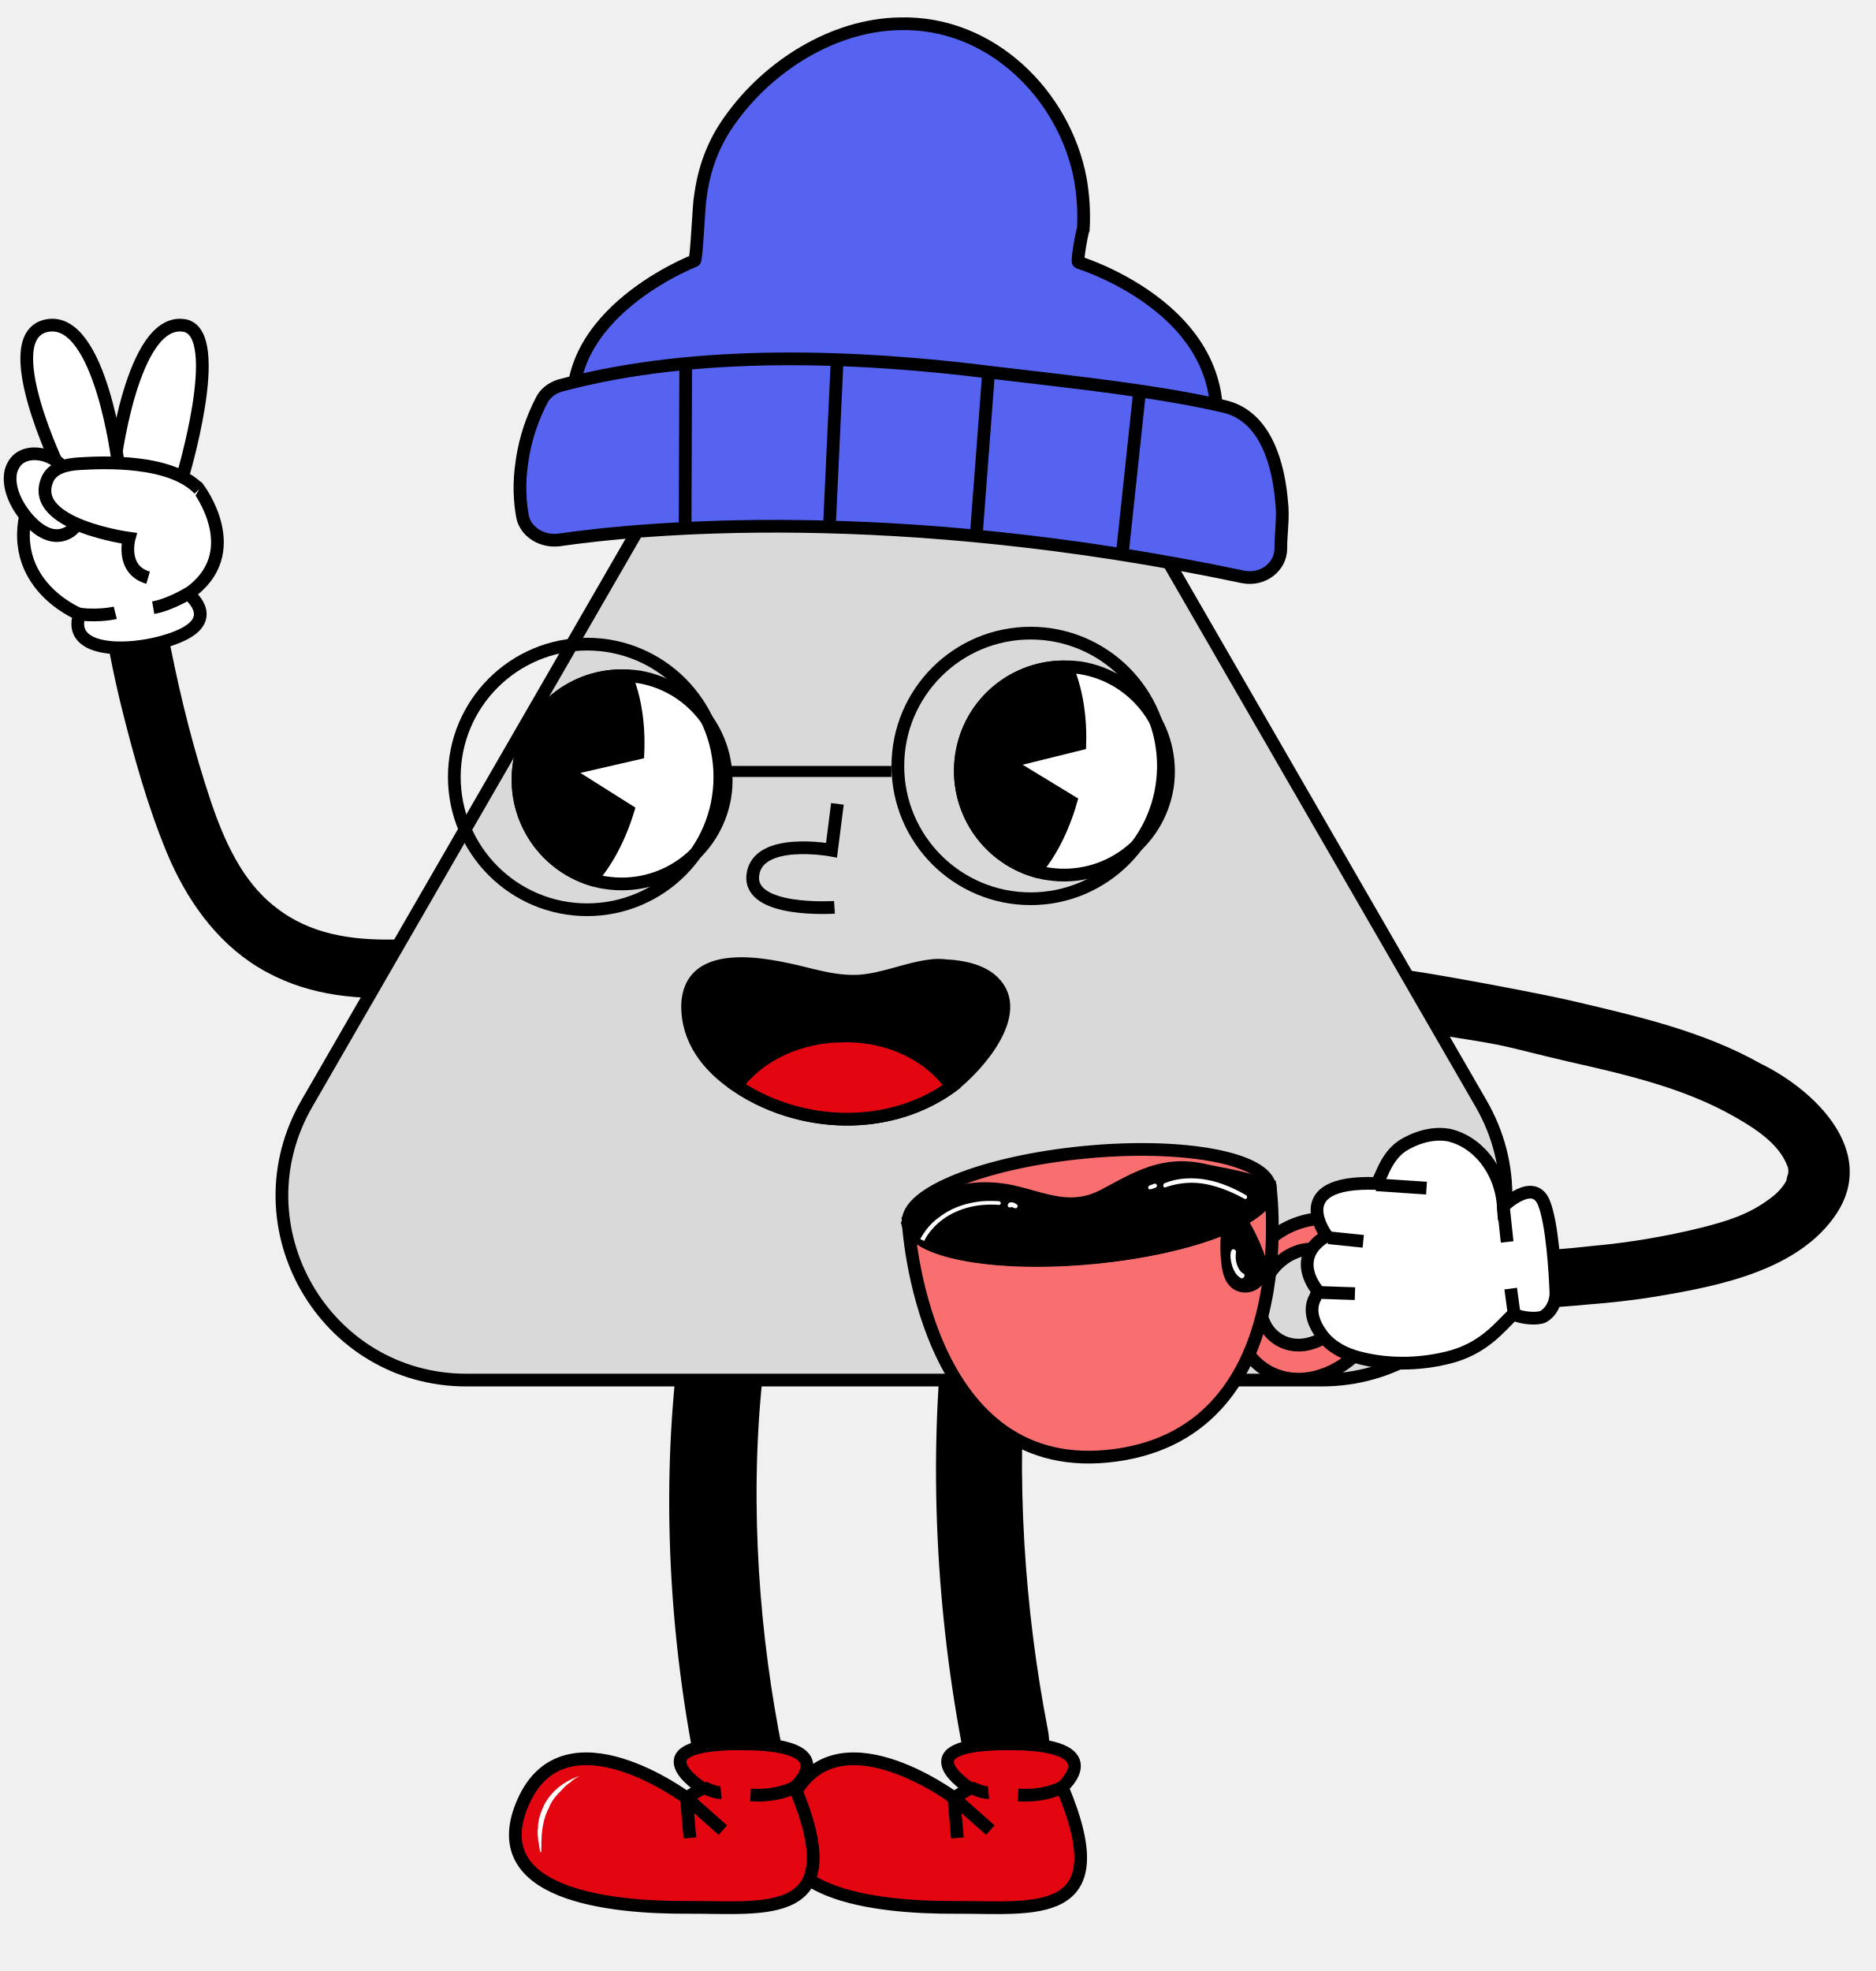
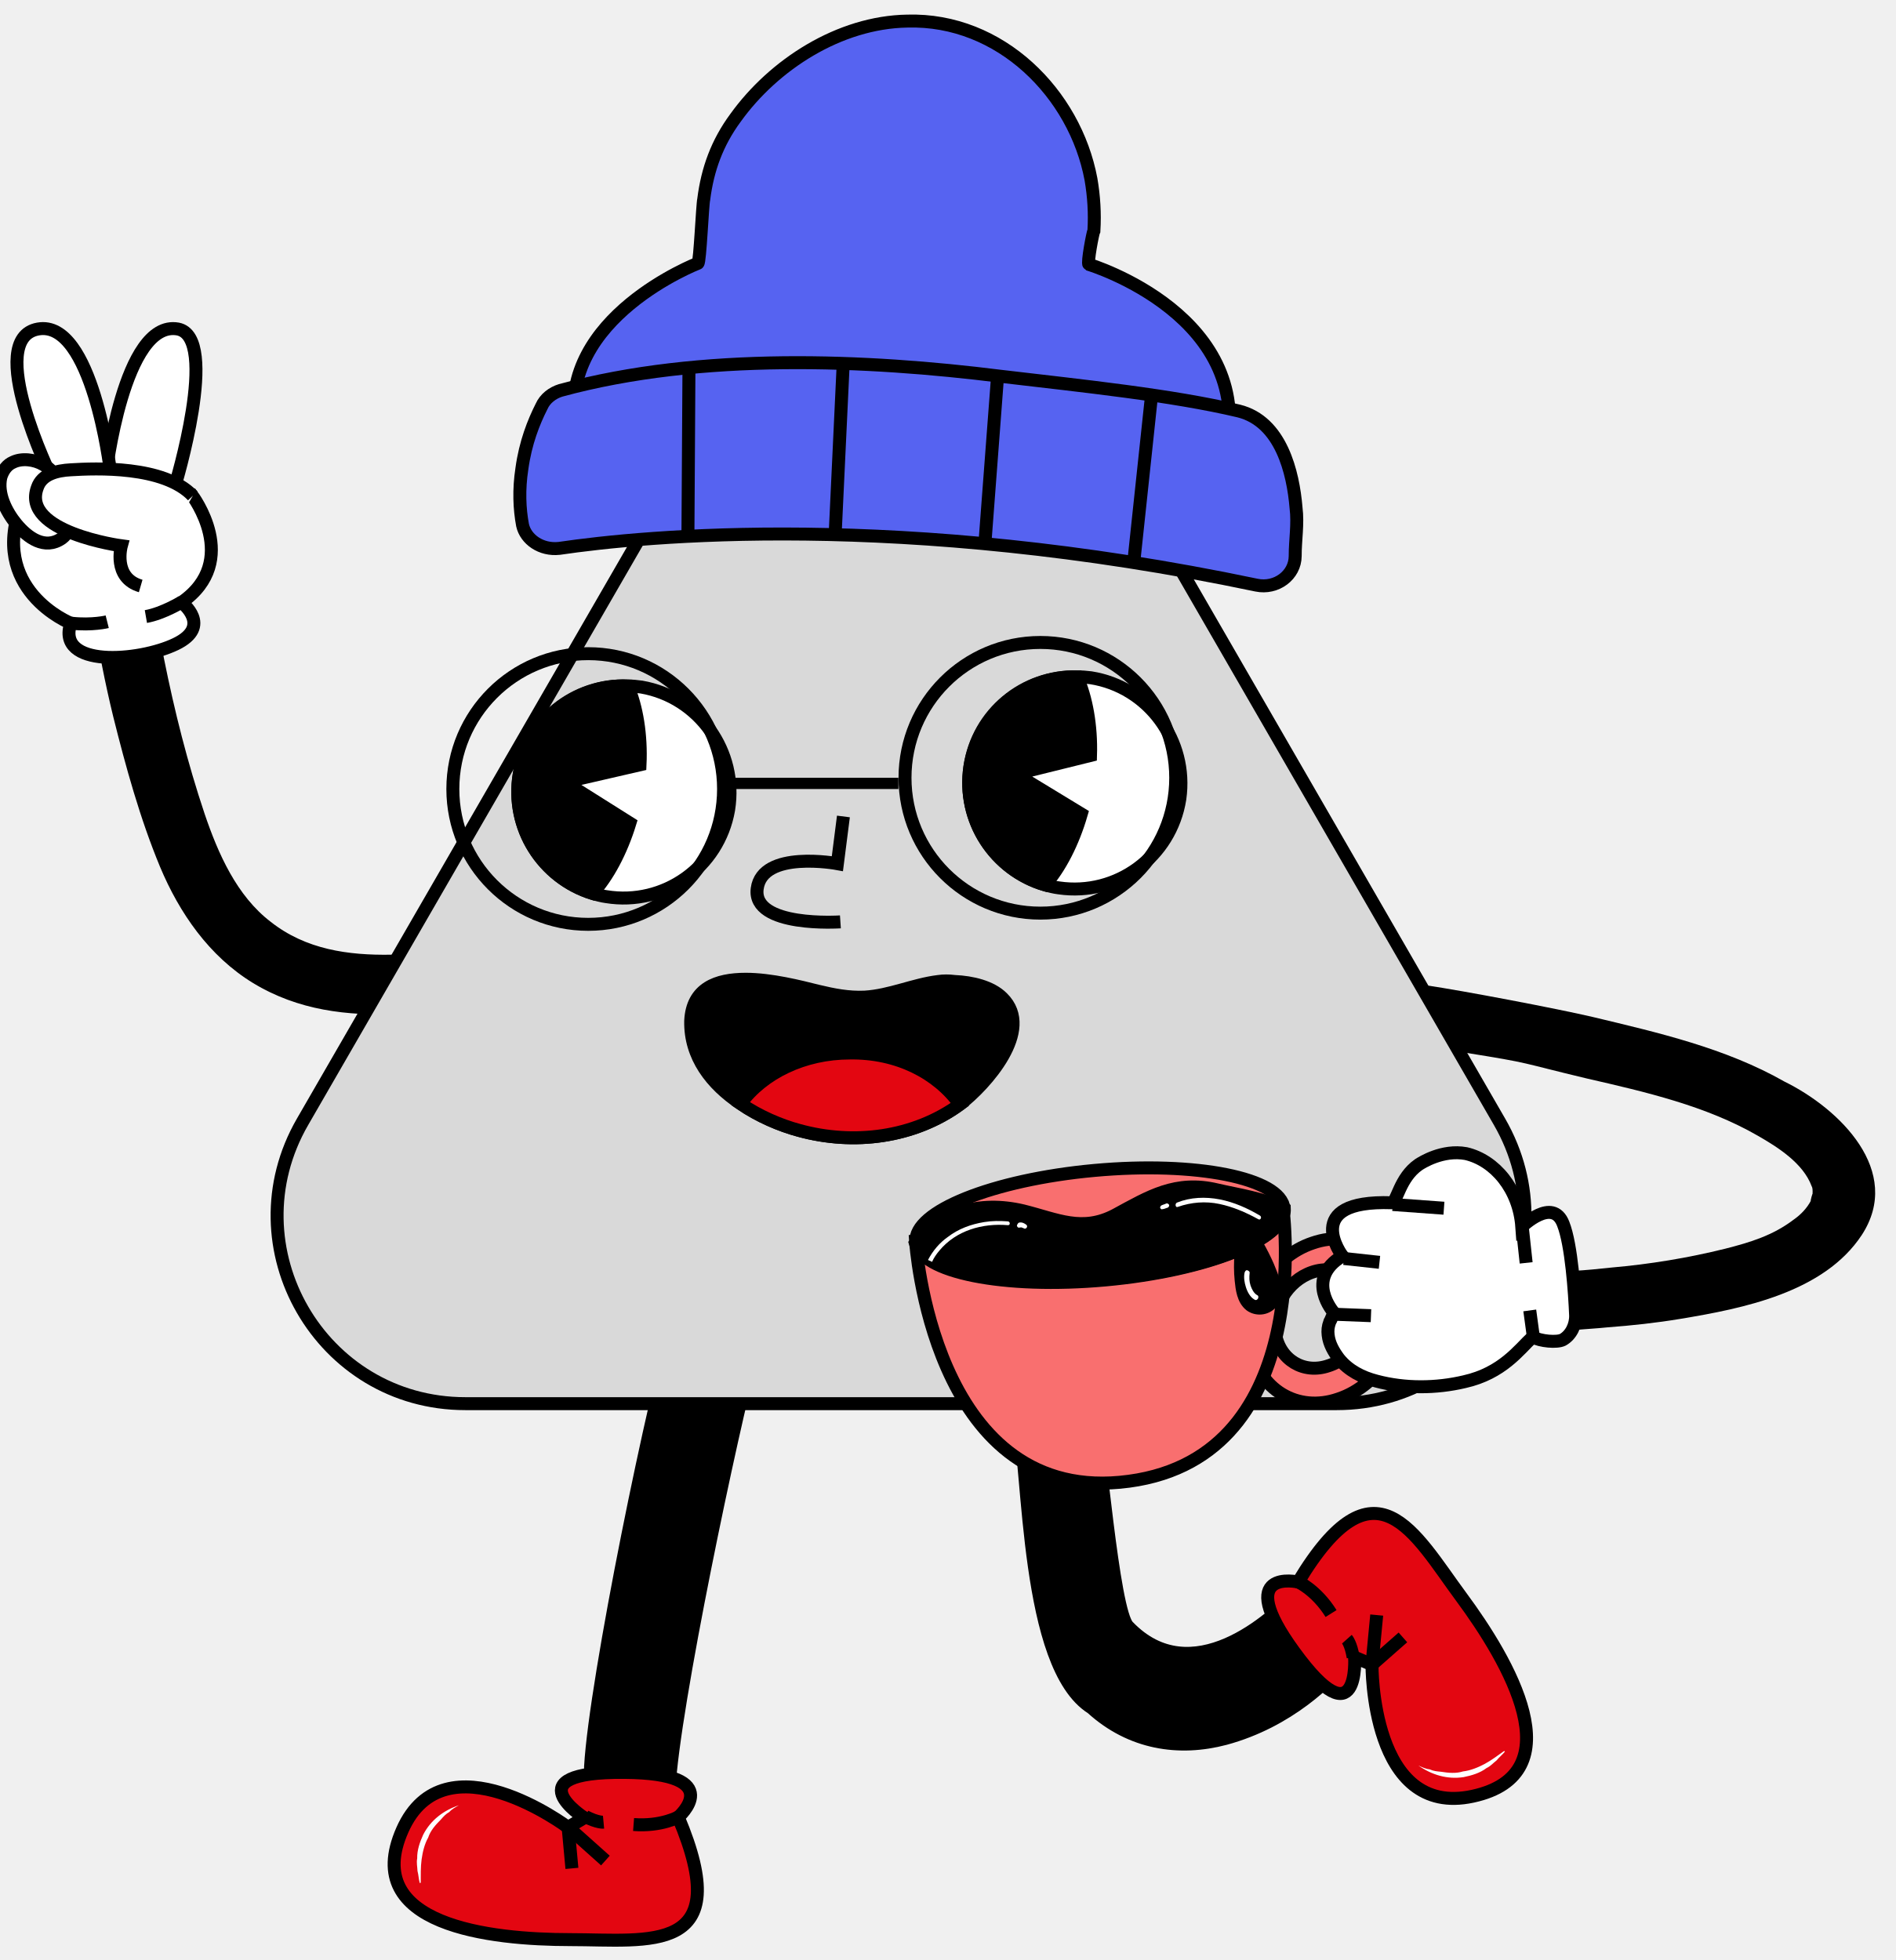
- <svg xmlns="http://www.w3.org/2000/svg" width="118" height="124" viewBox="0 0 118 124" fill="none">
-   <path d="M68.188 57.609C58.382 71.759 57.228 92.921 60.636 110.351C61.475 114.532 66.772 112.988 65.933 108.808C63.049 93.95 63.416 74.718 71.911 62.497C74.166 59.281 70.495 54.329 68.188 57.609Z" fill="black" />
-   <path d="M66.842 112.438C66.842 112.438 70.001 109.715 63.518 109.705C56.579 109.688 61.028 112.507 61.028 112.507L60.021 113.101C60.021 113.101 52.412 107.44 49.776 113.323C47.14 119.205 55.2 120.022 60.119 119.998C65.038 119.973 70.413 120.927 66.842 112.438Z" fill="#E30611" stroke="black" stroke-width="0.8" stroke-miterlimit="10" />
-   <path d="M66.842 112.438C66.842 112.438 65.774 113.047 64.056 112.925Z" fill="black" />
-   <path d="M66.842 112.438C66.842 112.438 65.774 113.047 64.056 112.925" stroke="black" stroke-width="0.8" stroke-miterlimit="10" />
-   <path d="M62.202 112.775C62.202 112.775 61.823 112.812 61.073 112.431Z" fill="black" />
-   <path d="M62.202 112.775C62.202 112.775 61.823 112.812 61.073 112.431" stroke="black" stroke-width="0.8" stroke-miterlimit="10" />
-   <path d="M60.021 113.101L62.316 115.138" stroke="black" stroke-width="0.8" stroke-miterlimit="10" />
-   <path d="M60.021 113.101L60.245 115.629" stroke="black" stroke-width="0.8" stroke-miterlimit="10" />
-   <path d="M51.549 60.748C41.584 74.42 40.412 94.865 43.876 111.706C44.728 115.746 50.11 114.254 49.258 110.215C46.327 95.859 46.7 77.278 55.332 65.471C57.623 62.364 53.84 57.579 51.549 60.748Z" fill="black" />
-   <path d="M50.011 112.437C50.011 112.437 53.169 109.715 46.686 109.705C39.747 109.688 44.197 112.507 44.197 112.507L43.189 113.101C43.189 113.101 35.581 107.44 32.944 113.322C30.308 119.205 38.368 120.021 43.287 119.997C48.206 119.973 53.581 120.927 50.011 112.437Z" fill="#E30611" stroke="black" stroke-width="0.8" stroke-miterlimit="10" />
-   <path d="M50.01 112.438C50.01 112.438 48.942 113.047 47.225 112.925Z" fill="black" />
-   <path d="M50.01 112.438C50.01 112.438 48.942 113.047 47.225 112.925" stroke="black" stroke-width="0.8" stroke-miterlimit="10" />
-   <path d="M45.37 112.775C45.37 112.775 44.991 112.812 44.241 112.431Z" fill="black" />
-   <path d="M45.37 112.775C45.37 112.775 44.991 112.812 44.241 112.431" stroke="black" stroke-width="0.8" stroke-miterlimit="10" />
-   <path d="M43.189 113.101L45.485 115.138" stroke="black" stroke-width="0.8" stroke-miterlimit="10" />
-   <path d="M43.189 113.1L43.413 115.628" stroke="black" stroke-width="0.8" stroke-miterlimit="10" />
-   <path d="M36.471 111.73C36.245 111.855 36.02 111.981 35.87 112.15C35.645 112.275 35.496 112.444 35.347 112.614C34.988 112.969 34.69 113.307 34.545 113.734C34.324 114.117 34.195 114.605 34.127 115.076C34.059 115.547 34.067 116.062 34.06 116.517L33.999 116.533C33.934 116.292 33.93 116.034 33.865 115.793C33.861 115.535 33.797 115.294 33.853 115.02C33.844 114.504 34.033 114.001 34.239 113.558C34.71 112.655 35.52 112.05 36.471 111.73Z" fill="white" />
-   <path d="M6.932 29.632C7.85 29.448 9.044 30.046 9.182 31.058C10.054 37.633 11.156 44.117 13.268 50.417C14.094 52.854 15.242 55.475 17.353 57.084C19.511 58.786 22.128 59.154 24.791 59.108C28.096 59.016 31.309 58.372 34.615 58.28C35.625 58.234 36.451 59.292 36.405 60.257C36.359 61.269 35.441 61.959 34.431 61.959C28.371 62.189 21.852 64.258 16.252 60.855C13.543 59.2 11.707 56.533 10.513 53.682C9.273 50.693 8.401 47.52 7.621 44.393C6.611 40.254 6.014 36.024 5.463 31.839C5.371 30.828 5.876 29.862 6.932 29.632Z" fill="black" />
-   <path d="M7.162 29.494C7.162 29.494 8.264 19.884 11.615 20.481C14.232 20.987 11.431 30.184 11.431 30.184L7.162 29.494Z" fill="white" stroke="black" stroke-width="0.8" stroke-miterlimit="10" />
-   <path d="M3.811 29.632C3.811 29.632 -0.367 21.079 2.984 20.481C6.335 19.884 7.437 29.172 7.437 29.172L3.811 29.632Z" fill="white" stroke="black" stroke-width="0.8" stroke-miterlimit="10" />
-   <path d="M12.487 30.736C12.487 30.736 15.563 34.782 11.845 37.357C11.845 37.357 13.773 38.829 11.477 39.932C9.182 41.036 4.086 41.404 5.004 38.645C5.004 38.645 -0.184 36.576 2.02 31.104L12.487 30.736Z" fill="white" stroke="black" stroke-width="0.8" stroke-miterlimit="10" />
-   <path d="M11.89 37.312C11.89 37.312 10.697 38.047 9.641 38.231" stroke="black" stroke-width="0.8" stroke-miterlimit="10" />
-   <path d="M7.253 38.553C7.253 38.553 6.335 38.782 5.05 38.645" stroke="black" stroke-width="0.8" stroke-miterlimit="10" />
-   <path d="M1.423 28.712C1.974 28.436 2.755 28.529 3.306 28.85C4.132 29.31 4.591 30.276 4.866 31.15C5.096 31.885 5.188 32.851 4.453 33.403C3.397 34.139 2.342 33.357 1.653 32.529C1.01 31.747 0.459 30.644 0.689 29.632C0.827 29.172 1.102 28.85 1.423 28.712Z" fill="white" stroke="black" stroke-width="0.8" stroke-miterlimit="10" />
-   <path d="M12.533 30.782C10.743 28.896 6.519 29.08 5.004 29.172C4.132 29.218 3.214 29.448 2.938 30.276C1.928 33.035 8.126 33.863 8.126 33.863C8.126 33.863 7.575 35.84 9.319 36.346" fill="white" />
-   <path d="M12.533 30.782C10.743 28.896 6.519 29.08 5.004 29.172C4.132 29.218 3.214 29.448 2.938 30.276C1.928 33.035 8.126 33.863 8.126 33.863C8.126 33.863 7.575 35.84 9.319 36.346" stroke="black" stroke-width="0.8" stroke-miterlimit="10" />
-   <path d="M66.298 22.838L93.194 69.424C97.659 77.157 92.078 86.824 83.148 86.824H29.356C20.427 86.824 14.846 77.157 19.311 69.424L46.207 22.838C50.671 15.105 61.834 15.105 66.298 22.838Z" fill="#D9D9D9" stroke="black" stroke-width="0.8" />
-   <path d="M67.861 16.506C67.861 16.506 78.487 19.724 76.25 28.504L56.056 28.319L36.147 26.418C35.051 19.733 43.708 16.4 43.708 16.4C43.835 16.346 43.98 12.765 44.06 12.461C44.29 10.618 44.879 8.981 46.018 7.439C48.37 4.172 52.413 1.561 56.619 1.497C62.374 1.337 66.986 5.998 67.979 11.254C68.165 12.316 68.228 13.372 68.167 14.42C68.098 14.54 67.741 16.438 67.861 16.506Z" fill="#5663F1" stroke="black" stroke-width="0.8" stroke-miterlimit="10" />
-   <path d="M35.154 33.972C40.325 33.221 56.232 31.672 78.207 36.291C79.428 36.548 80.59 35.687 80.596 34.512C80.592 33.522 80.772 32.543 80.644 31.545C80.461 29.369 79.716 26.233 77.097 25.585C72.952 24.602 67.486 24.036 62.393 23.431C54.173 22.396 43.883 21.921 35.221 24.263C34.718 24.419 34.265 24.764 34.052 25.246C33.564 26.208 33.058 27.477 32.842 29.073C32.644 30.361 32.7 31.54 32.889 32.541C33.085 33.418 34.035 34.092 35.154 33.972Z" fill="#5663F1" stroke="black" stroke-width="0.8" stroke-miterlimit="10" />
-   <path d="M43.148 22.868L43.111 33.138" stroke="black" stroke-width="0.8" stroke-miterlimit="10" />
-   <path d="M52.678 22.617L52.187 33.232" stroke="black" stroke-width="0.8" stroke-miterlimit="10" />
-   <path d="M62.208 23.418L61.419 33.831" stroke="black" stroke-width="0.8" stroke-miterlimit="10" />
-   <path d="M71.72 24.528L70.638 34.676" stroke="black" stroke-width="0.8" stroke-miterlimit="10" />
-   <path d="M59.887 68.349C57.041 70.418 53.322 70.878 49.971 69.958C48.777 69.636 47.492 69.085 46.344 68.303C44.553 67.107 43.222 65.406 43.268 63.199C43.36 61.175 44.875 60.623 46.665 60.623C48.226 60.623 50.017 61.083 51.118 61.359C52.082 61.589 53.001 61.773 54.011 61.727C55.572 61.635 57.041 60.945 58.556 60.761C58.877 60.715 59.198 60.715 59.566 60.761C60.621 60.807 61.815 61.083 62.504 61.773C64.524 63.751 61.448 67.153 59.887 68.349Z" fill="black" stroke="black" stroke-width="0.8" stroke-miterlimit="10" />
-   <path d="M59.887 68.349C57.04 70.418 53.322 70.878 49.971 69.958C48.777 69.636 47.492 69.084 46.344 68.303C47.721 66.417 50.246 65.176 53.092 65.176C56.03 65.13 58.51 66.417 59.887 68.349Z" fill="#E30611" stroke="black" stroke-width="0.8" stroke-miterlimit="10" />
-   <path d="M87.118 80.138C86.676 77.496 84.26 76.041 81.696 76.94C79.125 77.801 77.393 80.655 77.798 83.304C78.24 85.946 80.656 87.401 83.22 86.502C85.791 85.641 87.561 82.78 87.118 80.138ZM82.609 84.47C81.069 85.002 79.603 84.124 79.337 82.539C79.072 80.954 80.107 79.265 81.647 78.733C83.187 78.202 84.653 79.079 84.918 80.665C85.184 82.25 84.155 83.976 82.609 84.47Z" fill="#F96F6F" stroke="black" stroke-width="0.8" stroke-miterlimit="10" />
-   <path d="M79.931 74.711C79.931 74.711 82.015 90.386 69.695 91.613C58.022 92.77 57.151 76.929 57.151 76.929L79.931 74.711Z" fill="#F96F6F" stroke="black" stroke-width="0.8" stroke-miterlimit="10" />
-   <path d="M79.913 74.7C79.737 72.871 74.5 71.884 68.216 72.495C61.931 73.106 56.979 75.083 57.155 76.912C57.331 78.741 62.568 79.728 68.852 79.117C75.137 78.507 80.089 76.529 79.913 74.7Z" fill="#F96F6F" stroke="black" stroke-width="0.8" stroke-miterlimit="10" />
-   <path d="M57.905 77.96C57.471 77.684 57.226 77.376 57.125 77.006C58.676 75.154 61.063 74.363 63.804 74.986C65.904 75.485 67.432 76.274 69.499 75.188C71.597 74.059 73.249 73.043 75.788 73.623C77.077 73.909 78.661 74.107 79.931 74.746C80.002 76.557 75.096 78.51 68.874 79.094C64.142 79.544 59.999 79.119 58.157 78.073" fill="black" />
-   <path d="M57.905 77.96C57.471 77.684 57.226 77.376 57.125 77.006C58.676 75.154 61.063 74.363 63.804 74.986C65.904 75.485 67.432 76.274 69.499 75.188C71.597 74.059 73.249 73.043 75.788 73.623C77.077 73.909 78.661 74.107 79.931 74.746C80.002 76.557 75.096 78.51 68.874 79.094C64.142 79.544 59.999 79.119 58.157 78.073" stroke="black" stroke-width="0.8" stroke-miterlimit="10" />
-   <path d="M73.287 74.434C74.123 74.099 75.047 74.06 75.927 74.221C76.807 74.383 77.643 74.746 78.417 75.198C78.549 75.292 78.43 75.506 78.298 75.412C77.53 74.998 76.738 74.666 75.896 74.498C75.053 74.33 74.173 74.401 73.331 74.698C73.187 74.761 73.142 74.497 73.287 74.434Z" fill="white" />
-   <path d="M57.906 77.956C58.201 77.402 58.621 76.904 59.143 76.545C59.796 76.047 60.562 75.762 61.392 75.622C61.882 75.539 62.347 75.538 62.856 75.569C63.014 75.581 63.014 75.814 62.857 75.802C61.285 75.679 59.658 76.148 58.622 77.37C58.427 77.597 58.27 77.817 58.158 78.069L57.906 77.956Z" fill="white" />
-   <path d="M72.307 74.598C72.413 74.541 72.527 74.522 72.634 74.465C72.709 74.452 72.753 74.484 72.803 74.553C72.816 74.628 72.785 74.673 72.716 74.723C72.64 74.736 72.533 74.793 72.458 74.805L72.42 74.812C72.382 74.818 72.345 74.825 72.345 74.825C72.307 74.831 72.301 74.793 72.257 74.762C72.25 74.724 72.244 74.686 72.244 74.686C72.275 74.642 72.307 74.598 72.307 74.598Z" fill="white" />
-   <path d="M63.566 75.644C63.717 75.619 63.843 75.675 63.975 75.769C64.02 75.801 64.07 75.87 64.007 75.959C63.976 76.003 63.907 76.053 63.819 75.99C63.781 75.997 63.774 75.959 63.737 75.965C63.693 75.934 63.655 75.94 63.617 75.947C63.579 75.953 63.579 75.953 63.542 75.96C63.466 75.972 63.416 75.903 63.403 75.827C63.459 75.701 63.491 75.657 63.566 75.644Z" fill="white" />
-   <path d="M77.481 75.862C78.035 76.623 78.527 77.471 78.905 78.339C79.17 78.993 79.643 79.962 79.09 80.599C78.763 80.964 78.191 81.022 77.794 80.74C77.347 80.388 77.277 79.74 77.226 79.205C77.125 78.135 77.256 77.065 77.463 75.982C77.463 75.982 77.456 75.944 77.481 75.862Z" fill="black" stroke="black" stroke-width="0.8" stroke-miterlimit="10" />
-   <path d="M77.46 78.738C77.485 78.656 77.548 78.568 77.63 78.593C77.712 78.618 77.8 78.681 77.775 78.763C77.743 79.04 77.744 79.273 77.826 79.531C77.901 79.751 78.021 80.002 78.235 80.121C78.317 80.147 78.336 80.26 78.273 80.348C78.21 80.436 78.135 80.449 78.047 80.386C77.789 80.236 77.618 79.915 77.53 79.619C77.448 79.362 77.391 79.022 77.46 78.738Z" fill="white" />
-   <path d="M32.685 47.958C33.221 44.677 36.129 42.375 39.388 42.519C39.692 42.519 39.944 42.547 40.237 42.587C43.795 43.207 46.186 46.58 45.611 50.153C44.995 53.715 41.629 56.104 38.059 55.524C37.766 55.485 37.485 55.405 37.204 55.325C34.132 54.365 32.138 51.278 32.685 47.958Z" fill="white" stroke="black" stroke-width="0.8" stroke-miterlimit="10" />
-   <path d="M37.203 55.325C38.147 54.289 38.974 52.743 39.514 50.985L35.498 48.453L40.141 47.383C40.228 45.539 39.936 43.805 39.387 42.519C36.169 42.387 33.261 44.689 32.685 47.958C32.138 51.278 34.132 54.365 37.203 55.325Z" fill="black" stroke="black" stroke-width="0.8" stroke-miterlimit="10" />
-   <path d="M60.503 47.504C60.987 44.215 63.858 41.866 67.118 41.957C67.422 41.952 67.675 41.976 67.968 42.011C71.535 42.574 73.978 45.908 73.46 49.491C72.901 53.063 69.573 55.506 65.995 54.983C65.702 54.949 65.42 54.873 65.137 54.798C62.051 53.887 60.009 50.833 60.503 47.504Z" fill="white" stroke="black" stroke-width="0.8" stroke-miterlimit="10" />
-   <path d="M65.137 54.798C66.064 53.748 66.867 52.188 67.379 50.421L63.323 47.954L67.948 46.809C68.006 44.964 67.687 43.234 67.118 41.958C63.898 41.877 61.027 44.226 60.503 47.504C60.009 50.833 62.051 53.888 65.137 54.798Z" fill="black" stroke="black" stroke-width="0.8" stroke-miterlimit="10" />
-   <circle cx="36.943" cy="48.879" r="8.355" stroke="black" stroke-width="0.8" />
-   <circle cx="64.853" cy="48.187" r="8.355" stroke="black" stroke-width="0.8" />
-   <rect x="45.804" y="48.187" width="10.286" height="0.693" fill="black" />
-   <path d="M115.564 76.353C113.219 79.889 108.247 80.89 104.346 81.543C102.849 81.797 101.343 81.96 99.832 82.077C99.147 82.151 98.412 82.185 97.727 82.259C97.681 82.264 97.681 82.264 97.636 82.269C96.855 82.307 96.028 82.35 95.252 82.434C94.796 82.483 94.38 82.482 93.923 82.531C93.558 82.571 93.188 82.565 92.823 82.604C90.48 82.719 88.142 82.879 85.819 83.177C84.815 83.286 83.802 82.886 83.547 81.804C83.532 81.667 83.517 81.53 83.503 81.393C83.506 80.56 84.051 79.623 84.919 79.529C85.238 79.494 85.558 79.46 85.877 79.425C86.014 79.41 86.151 79.396 86.288 79.381C89.164 79.07 92.059 78.941 94.904 78.772C95.594 78.744 96.233 78.675 96.923 78.647C97.197 78.617 97.425 78.592 97.704 78.608C98.485 78.57 99.306 78.481 100.082 78.397C102.461 78.186 104.82 77.792 107.114 77.221C108.687 76.819 110.072 76.392 111.353 75.421C111.826 75.092 112.198 74.682 112.427 74.241C112.351 74.388 112.551 73.673 112.525 73.861C112.541 73.582 112.526 73.444 112.471 73.358C111.948 71.935 110.365 70.95 109.135 70.251C105.937 68.423 102.198 67.579 98.601 66.766C94.289 65.753 95.338 65.863 91.066 65.194C91.066 65.194 90.275 63.766 89.902 63.148C89.303 62.155 88.719 61.061 88.719 61.061C90.923 61.378 96.8 62.476 98.978 62.98C103.006 63.931 107.171 64.868 110.809 66.925C114.221 68.591 118.142 72.421 115.564 76.353Z" fill="black" />
-   <path d="M94.598 75.892C94.598 75.892 96.521 74.019 97.165 75.706C97.672 76.992 97.854 79.978 97.906 81.313C97.924 81.912 97.622 82.546 97.099 82.834C96.749 83.01 95.724 82.936 95.234 82.666C94.394 83.45 93.349 84.904 91.005 85.436C89.249 85.857 87.312 85.882 85.554 85.425C84.652 85.199 83.822 84.78 83.236 84.058C82.913 83.63 82.631 83.152 82.572 82.604C82.542 82.329 82.563 82.096 82.671 81.807C82.712 81.756 82.931 81.224 82.931 81.224C82.931 81.224 81.093 79.157 83.481 77.743C83.481 77.743 80.846 74.283 86.545 74.452C86.87 74.463 87.028 72.92 88.232 72.096C88.405 71.985 89.701 71.151 91.16 71.409C92.959 71.815 94.444 73.597 94.598 75.892Z" fill="white" stroke="black" stroke-width="0.8" stroke-miterlimit="10" />
-   <path d="M83.588 77.869L85.783 78.094" stroke="black" stroke-width="0.8" stroke-miterlimit="10" />
-   <path d="M82.989 81.31L85.26 81.387" stroke="black" stroke-width="0.8" stroke-miterlimit="10" />
-   <path d="M86.601 74.537L89.764 74.75" stroke="black" stroke-width="0.8" stroke-miterlimit="10" />
-   <path d="M94.596 75.893L94.838 78.133" stroke="black" stroke-width="0.8" stroke-miterlimit="10" />
-   <path d="M95.061 81.069L95.284 82.71" stroke="black" stroke-width="0.8" stroke-miterlimit="10" />
-   <path d="M52.695 50.574L52.324 53.486C52.324 53.486 47.683 52.619 47.374 55.036C47.065 57.453 52.509 57.081 52.509 57.081" fill="#D9D9D9" />
-   <path d="M52.695 50.574L52.324 53.486C52.324 53.486 47.683 52.619 47.374 55.036C47.065 57.453 52.509 57.081 52.509 57.081" stroke="black" stroke-width="0.8" stroke-miterlimit="10" />
+ <svg xmlns="http://www.w3.org/2000/svg" width="117" height="121" viewBox="0 0 117 121" fill="none">
+   <g clip-path="url(#clip0_722_4523)">
+     <path d="M36.453 109.722C36.271 113.105 39.298 114.26 40.691 112.445C41.054 111.95 41.296 111.29 41.296 110.464C41.538 105.43 45.19 88.201 46.461 83.497C46.583 83.167 46.643 82.754 46.764 82.424C45.008 81.929 43.434 81.434 41.981 80.774C40.407 85.89 36.756 103.697 36.453 109.061C36.453 109.226 36.453 109.474 36.453 109.722Z" fill="black" stroke="black" stroke-width="0.8" stroke-miterlimit="10" />
+     <path d="M41.866 112.181C41.866 112.181 45.005 109.462 38.532 109.418C31.605 109.364 36.062 112.22 36.062 112.22L35.059 112.811C35.059 112.811 27.433 107.083 24.833 112.98C22.232 118.877 30.284 119.74 35.194 119.742C40.105 119.744 45.476 120.731 41.866 112.181Z" fill="#E30611" stroke="black" stroke-width="0.8" stroke-miterlimit="10" />
+     <path d="M41.894 112.157C41.894 112.157 40.828 112.769 39.108 112.636L41.894 112.157Z" fill="black" />
+     <path d="M41.894 112.157C41.894 112.157 40.828 112.769 39.108 112.636" stroke="black" stroke-width="0.8" stroke-miterlimit="10" />
+     <path d="M37.254 112.494C37.254 112.494 36.876 112.529 36.125 112.142L37.254 112.494Z" fill="black" />
+     <path d="M37.254 112.494C37.254 112.494 36.876 112.529 36.125 112.142" stroke="black" stroke-width="0.8" stroke-miterlimit="10" />
+     <path d="M35.073 112.808L37.369 114.861" stroke="black" stroke-width="0.8" stroke-miterlimit="10" />
+     <path d="M35.068 112.816L35.302 115.344" stroke="black" stroke-width="0.8" stroke-miterlimit="10" />
+     <path d="M28.329 111.446C28.106 111.57 27.882 111.694 27.735 111.862C27.512 111.986 27.365 112.155 27.218 112.324C26.864 112.678 26.57 113.015 26.43 113.443C26.212 113.825 26.088 114.314 26.024 114.786C25.96 115.259 25.973 115.776 25.969 116.233L25.909 116.249C25.842 116.006 25.836 115.747 25.77 115.504C25.763 115.246 25.697 115.003 25.751 114.728C25.738 114.211 25.922 113.706 26.123 113.263C26.585 112.36 27.386 111.759 28.329 111.446Z" fill="white" />
+     <path d="M62.788 87.146C63.575 90.795 63.29 102.857 67.39 105.44C69.811 107.642 72.778 108.082 75.623 107.327C79.558 106.258 82.101 103.679 83.13 102.421L83.191 102.295C83.857 101.351 83.917 100.156 83.433 99.212C83.07 98.52 82.464 98.017 81.738 97.828C81.314 97.703 80.89 97.766 80.527 97.954C80.345 98.017 80.224 98.143 80.103 98.269C78.529 99.967 73.565 104.497 69.63 100.408C68.661 99.464 67.874 88.719 67.39 86.957C65.876 87.083 64.362 87.146 62.788 87.146Z" fill="black" stroke="black" stroke-width="0.8" stroke-miterlimit="10" />
+     <path d="M80.13 97.666C80.13 97.666 76.068 96.739 79.882 101.968C83.958 107.568 83.614 102.309 83.614 102.309L84.687 102.768C84.687 102.768 84.597 112.26 90.905 110.89C97.213 109.52 93.122 102.541 90.203 98.593C87.284 94.644 84.887 89.748 80.13 97.666Z" fill="#E30611" stroke="black" stroke-width="0.8" stroke-miterlimit="10" />
+     <path d="M80.122 97.653C80.122 97.653 81.246 98.151 82.16 99.611L80.122 97.653Z" fill="black" />
+     <path d="M80.122 97.653C80.122 97.653 81.246 98.151 82.16 99.611" stroke="black" stroke-width="0.8" stroke-miterlimit="10" />
+     <path d="M83.138 101.194C83.138 101.194 83.391 101.478 83.525 102.309L83.138 101.194Z" fill="black" />
+     <path d="M83.138 101.194C83.138 101.194 83.391 101.478 83.525 102.309" stroke="black" stroke-width="0.8" stroke-miterlimit="10" />
+     <path d="M84.685 102.761L84.978 99.705" stroke="black" stroke-width="0.8" stroke-miterlimit="10" />
+     <path d="M84.689 102.763L86.595 101.085" stroke="black" stroke-width="0.8" stroke-miterlimit="10" />
+     <path d="M87.556 108.997C87.79 109.104 88.024 109.211 88.249 109.231C88.483 109.338 88.707 109.358 88.932 109.377C89.43 109.455 89.879 109.494 90.309 109.357C90.749 109.308 91.218 109.122 91.639 108.898C92.059 108.673 92.471 108.36 92.843 108.096L92.891 108.135C92.734 108.331 92.529 108.487 92.372 108.683C92.166 108.839 92.009 109.034 91.755 109.152C91.344 109.464 90.826 109.611 90.347 109.709C89.34 109.865 88.375 109.573 87.556 108.997Z" fill="white" />
+     <path d="M6.297 29.462C7.215 29.278 8.409 29.876 8.546 30.888C9.419 37.464 10.52 43.947 12.632 50.247C13.459 52.684 14.606 55.305 16.718 56.915C18.876 58.616 21.492 58.984 24.155 58.938C27.461 58.846 30.674 58.202 33.98 58.11C34.99 58.064 35.816 59.122 35.77 60.088C35.724 61.099 34.806 61.789 33.796 61.789C27.736 62.019 21.217 64.088 15.616 60.685C12.908 59.03 11.071 56.363 9.878 53.512C8.638 50.523 7.766 47.35 6.985 44.223C5.975 40.085 5.379 35.854 4.828 31.669C4.736 30.658 5.241 29.692 6.297 29.462Z" fill="black" />
+     <path d="M6.526 29.325C6.526 29.325 7.628 19.714 10.979 20.312C13.596 20.817 10.796 30.014 10.796 30.014L6.526 29.325Z" fill="white" stroke="black" stroke-width="0.8" stroke-miterlimit="10" />
+     <path d="M3.175 29.462C3.175 29.462 -1.003 20.909 2.348 20.312C5.7 19.714 6.802 29.003 6.802 29.003L3.175 29.462Z" fill="white" stroke="black" stroke-width="0.8" stroke-miterlimit="10" />
+     <path d="M11.852 30.566C11.852 30.566 14.927 34.612 11.209 37.188C11.209 37.188 13.137 38.659 10.842 39.763C8.546 40.866 3.45 41.234 4.368 38.475C4.368 38.475 -0.819 36.406 1.384 30.934L11.852 30.566Z" fill="white" stroke="black" stroke-width="0.8" stroke-miterlimit="10" />
+     <path d="M11.255 37.142C11.255 37.142 10.061 37.878 9.005 38.062" stroke="black" stroke-width="0.8" stroke-miterlimit="10" />
+     <path d="M6.618 38.383C6.618 38.383 5.7 38.613 4.414 38.475" stroke="black" stroke-width="0.8" stroke-miterlimit="10" />
+     <path d="M0.788 28.543C1.339 28.267 2.119 28.359 2.67 28.681C3.496 29.141 3.955 30.106 4.231 30.98C4.46 31.716 4.552 32.681 3.818 33.233C2.762 33.969 1.706 33.187 1.017 32.359C0.374 31.578 -0.176 30.474 0.053 29.462C0.191 29.003 0.466 28.681 0.788 28.543Z" fill="white" stroke="black" stroke-width="0.8" stroke-miterlimit="10" />
+     <path d="M11.898 30.612C10.107 28.727 5.883 28.911 4.369 29.003C3.496 29.049 2.578 29.279 2.303 30.106C1.293 32.865 7.49 33.693 7.49 33.693C7.49 33.693 6.939 35.67 8.684 36.176" fill="white" />
+     <path d="M11.898 30.612C10.107 28.727 5.883 28.911 4.369 29.003C3.496 29.049 2.578 29.279 2.303 30.106C1.293 32.865 7.49 33.693 7.49 33.693C7.49 33.693 6.939 35.67 8.684 36.176" stroke="black" stroke-width="0.8" stroke-miterlimit="10" />
+     <path d="M45.571 22.668C50.036 14.935 61.198 14.935 65.663 22.668L92.559 69.254C97.023 76.987 91.442 86.654 82.513 86.654H28.721C19.791 86.654 14.21 76.987 18.675 69.254L45.571 22.668Z" fill="#D9D9D9" stroke="black" stroke-width="0.8" />
+     <path d="M67.214 16.324C67.214 16.324 77.828 19.532 75.579 28.332L55.402 28.175L35.513 26.298C34.426 19.602 43.082 16.252 43.082 16.252C43.208 16.197 43.359 12.61 43.438 12.304C43.671 10.457 44.262 8.817 45.403 7.27C47.757 3.994 51.801 1.373 56.002 1.302C61.753 1.134 66.355 5.798 67.34 11.062C67.524 12.126 67.585 13.183 67.523 14.234C67.454 14.354 67.095 16.255 67.214 16.324Z" fill="#5663F1" stroke="black" stroke-width="0.8" stroke-miterlimit="10" />
+     <path d="M34.517 33.854C39.689 33.092 55.593 31.514 77.556 36.123C78.776 36.379 79.939 35.513 79.946 34.333C79.943 33.338 80.125 32.354 79.999 31.353C79.819 29.168 79.078 26.018 76.46 25.372C72.318 24.39 66.855 23.83 61.764 23.229C53.548 22.201 43.261 21.738 34.599 24.102C34.095 24.26 33.642 24.607 33.428 25.092C32.939 26.058 32.431 27.334 32.213 28.937C32.014 30.231 32.067 31.415 32.255 32.42C32.45 33.301 33.398 33.976 34.517 33.854Z" fill="#5663F1" stroke="black" stroke-width="0.8" stroke-miterlimit="10" />
+     <path d="M42.526 22.698L42.463 32.968" stroke="black" stroke-width="0.8" stroke-miterlimit="10" />
+     <path d="M52.047 22.447L51.547 33.062" stroke="black" stroke-width="0.8" stroke-miterlimit="10" />
+     <path d="M61.573 23.247L60.785 33.661" stroke="black" stroke-width="0.8" stroke-miterlimit="10" />
+     <path d="M71.085 24.356L70.003 34.507" stroke="black" stroke-width="0.8" stroke-miterlimit="10" />
+     <path d="M59.252 68.179C56.405 70.248 52.687 70.708 49.335 69.788C48.142 69.466 46.856 68.915 45.709 68.133C43.918 66.937 42.587 65.236 42.633 63.029C42.724 61.005 44.239 60.454 46.03 60.454C47.591 60.454 49.381 60.913 50.483 61.189C51.447 61.419 52.365 61.603 53.375 61.557C54.936 61.465 56.405 60.776 57.92 60.592C58.242 60.546 58.563 60.546 58.93 60.592C59.986 60.638 61.18 60.913 61.868 61.603C63.888 63.581 60.812 66.983 59.252 68.179Z" fill="black" stroke="black" stroke-width="0.8" stroke-miterlimit="10" />
+     <path d="M59.252 68.179C56.405 70.248 52.687 70.708 49.335 69.788C48.142 69.466 46.856 68.915 45.709 68.133C47.086 66.247 49.611 65.006 52.457 65.006C55.395 64.96 57.874 66.247 59.252 68.179Z" fill="#E30611" stroke="black" stroke-width="0.8" stroke-miterlimit="10" />
+     <path d="M86.442 79.996C85.981 77.335 83.567 75.853 81.025 76.737C78.476 77.583 76.777 80.439 77.201 83.106C77.663 85.766 80.076 87.248 82.618 86.364C85.167 85.518 86.904 82.656 86.442 79.996ZM81.993 84.317C80.467 84.839 79.002 83.945 78.726 82.349C78.449 80.753 79.465 79.063 80.991 78.54C82.518 78.018 83.982 78.912 84.259 80.508C84.536 82.104 83.527 83.832 81.993 84.317Z" fill="#F96F6F" stroke="black" stroke-width="0.8" stroke-miterlimit="10" />
+     <path d="M79.185 74.555C79.185 74.555 81.388 90.367 69.126 91.507C57.509 92.581 56.514 76.611 56.514 76.611L79.185 74.555Z" fill="#F96F6F" stroke="black" stroke-width="0.8" stroke-miterlimit="10" />
+     <path d="M79.251 74.598C79.06 72.732 73.823 71.683 67.553 72.256C61.283 72.829 56.355 74.806 56.545 76.673C56.735 78.54 61.972 79.588 68.242 79.016C74.512 78.443 79.441 76.465 79.251 74.598Z" fill="#F96F6F" stroke="black" stroke-width="0.8" stroke-miterlimit="10" />
+     <path d="M57.287 77.735C56.851 77.451 56.604 77.136 56.5 76.758C58.035 74.886 60.416 74.099 63.16 74.754C65.262 75.278 66.795 76.092 68.853 75.003C70.941 73.87 72.584 72.849 75.127 73.458C76.417 73.759 78.002 73.973 79.276 74.632C79.361 76.475 74.472 78.425 68.258 78.973C63.532 79.395 59.389 78.931 57.539 77.852" fill="black" />
+     <path d="M57.287 77.735C56.851 77.451 56.604 77.136 56.5 76.758C58.035 74.886 60.416 74.099 63.16 74.754C65.262 75.278 66.795 76.092 68.853 75.003C70.941 73.87 72.584 72.849 75.127 73.458C76.417 73.759 78.002 73.973 79.276 74.632C79.361 76.475 74.472 78.425 68.258 78.973C63.532 79.395 59.389 78.931 57.539 77.852" stroke="black" stroke-width="0.8" stroke-miterlimit="10" />
+     <path d="M72.651 74.241C73.483 73.908 74.405 73.874 75.285 74.044C76.165 74.214 77.003 74.587 77.779 75.049C77.911 75.145 77.794 75.36 77.661 75.264C76.892 74.841 76.099 74.5 75.256 74.324C74.414 74.148 73.535 74.214 72.697 74.509C72.553 74.572 72.507 74.304 72.651 74.241Z" fill="white" />
+     <path d="M57.281 77.784C57.572 77.225 57.988 76.724 58.506 76.363C59.155 75.864 59.919 75.581 60.746 75.445C61.236 75.364 61.7 75.366 62.209 75.401C62.366 75.414 62.368 75.65 62.211 75.636C60.64 75.501 59.018 75.965 57.992 77.195C57.799 77.423 57.644 77.645 57.533 77.9L57.281 77.784Z" fill="white" />
+     <path d="M71.67 74.426C71.777 74.369 71.889 74.35 71.996 74.294C72.071 74.281 72.115 74.313 72.166 74.383C72.179 74.46 72.148 74.504 72.079 74.555C72.004 74.567 71.898 74.624 71.823 74.636L71.785 74.642C71.747 74.648 71.71 74.655 71.71 74.655C71.672 74.661 71.666 74.623 71.621 74.591C71.615 74.552 71.608 74.514 71.608 74.514C71.639 74.47 71.67 74.426 71.67 74.426Z" fill="white" />
+     <path d="M62.929 75.471C63.079 75.447 63.205 75.504 63.337 75.6C63.382 75.632 63.432 75.702 63.37 75.791C63.339 75.835 63.271 75.885 63.182 75.822C63.145 75.828 63.138 75.79 63.101 75.796C63.057 75.764 63.019 75.77 62.981 75.776C62.944 75.782 62.944 75.782 62.906 75.788C62.831 75.801 62.78 75.731 62.767 75.654C62.823 75.528 62.854 75.484 62.929 75.471Z" fill="white" />
+     <path d="M76.833 75.683C77.386 76.449 77.878 77.303 78.258 78.176C78.524 78.833 78.999 79.807 78.459 80.44C78.139 80.804 77.576 80.858 77.182 80.571C76.739 80.216 76.664 79.566 76.61 79.029C76.501 77.957 76.621 76.886 76.815 75.802C76.815 75.802 76.809 75.764 76.833 75.683Z" fill="black" stroke="black" stroke-width="0.8" stroke-miterlimit="10" />
+     <path d="M76.823 78.564C76.847 78.482 76.908 78.394 76.989 78.42C77.07 78.445 77.157 78.509 77.133 78.591C77.105 78.868 77.107 79.101 77.19 79.36C77.266 79.581 77.386 79.834 77.598 79.955C77.679 79.981 77.699 80.095 77.638 80.183C77.576 80.27 77.502 80.282 77.415 80.219C77.159 80.066 76.989 79.743 76.899 79.447C76.816 79.188 76.757 78.847 76.823 78.564Z" fill="white" />
+     <path d="M32.05 47.788C32.586 44.508 35.494 42.205 38.752 42.349C39.057 42.349 39.309 42.377 39.602 42.417C43.16 43.037 45.55 46.41 44.975 49.983C44.36 53.545 40.993 55.934 37.424 55.354C37.131 55.315 36.85 55.235 36.568 55.155C33.497 54.195 31.503 51.108 32.05 47.788Z" fill="white" stroke="black" stroke-width="0.8" stroke-miterlimit="10" />
+     <path d="M36.568 55.155C37.512 54.12 38.34 52.573 38.88 50.815L34.862 48.283L39.506 47.213C39.593 45.369 39.301 43.635 38.752 42.349C35.534 42.217 32.626 44.519 32.05 47.788C31.503 51.108 33.497 54.195 36.568 55.155Z" fill="black" stroke="black" stroke-width="0.8" stroke-miterlimit="10" />
+     <path d="M59.868 47.333C60.352 44.044 63.222 41.696 66.483 41.787C66.787 41.782 67.04 41.806 67.333 41.841C70.9 42.404 73.343 45.738 72.825 49.321C72.266 52.893 68.938 55.336 65.36 54.813C65.067 54.778 64.784 54.703 64.502 54.627C61.416 53.717 59.374 50.663 59.868 47.333Z" fill="white" stroke="black" stroke-width="0.8" stroke-miterlimit="10" />
+     <path d="M64.502 54.628C65.429 53.577 66.232 52.017 66.744 50.25L62.688 47.783L67.313 46.638C67.371 44.793 67.052 43.064 66.483 41.787C63.263 41.706 60.392 44.055 59.868 47.334C59.374 50.663 61.416 53.717 64.502 54.628Z" fill="black" stroke="black" stroke-width="0.8" stroke-miterlimit="10" />
+     <circle cx="36.307" cy="48.709" r="8.355" stroke="black" stroke-width="0.8" />
+     <circle cx="64.217" cy="48.017" r="8.355" stroke="black" stroke-width="0.8" />
+     <rect x="45.168" y="48.017" width="10.286" height="0.693" fill="black" />
+     <path d="M114.92 76.241C112.588 79.782 107.625 80.773 103.731 81.418C102.237 81.669 100.733 81.829 99.224 81.943C98.54 82.016 97.806 82.047 97.122 82.12C97.077 82.124 97.077 82.124 97.031 82.129C96.251 82.166 95.426 82.207 94.651 82.289C94.195 82.337 93.78 82.335 93.324 82.383C92.96 82.422 92.59 82.415 92.225 82.454C89.886 82.563 87.552 82.718 85.232 83.01C84.23 83.117 83.217 82.714 82.96 81.628C82.945 81.49 82.93 81.353 82.915 81.215C82.915 80.38 83.458 79.441 84.324 79.349C84.643 79.315 84.962 79.281 85.281 79.247C85.418 79.233 85.554 79.218 85.691 79.204C88.562 78.899 91.454 78.778 94.294 78.615C94.983 78.589 95.621 78.521 96.31 78.494C96.583 78.465 96.811 78.441 97.09 78.458C97.87 78.421 98.69 78.334 99.465 78.252C101.84 78.046 104.194 77.657 106.484 77.09C108.054 76.691 109.436 76.266 110.713 75.295C111.184 74.967 111.554 74.556 111.783 74.115C111.706 74.262 111.904 73.545 111.879 73.733C111.894 73.453 111.879 73.316 111.824 73.229C111.298 71.8 109.714 70.808 108.484 70.104C105.286 68.263 101.549 67.406 97.955 66.582C93.647 65.554 94.695 65.668 90.427 64.985C90.427 64.985 89.633 63.551 89.259 62.931C88.657 61.932 88.072 60.834 88.072 60.834C90.274 61.157 96.146 62.273 98.323 62.785C102.347 63.749 106.509 64.7 110.148 66.772C113.559 68.451 117.485 72.303 114.92 76.241Z" fill="black" />
+     <path d="M93.934 75.733C93.934 75.733 95.842 73.861 96.491 75.558C97.003 76.851 97.198 79.849 97.255 81.19C97.276 81.792 96.979 82.427 96.459 82.713C96.11 82.889 95.089 82.81 94.599 82.536C93.766 83.32 92.731 84.775 90.397 85.298C88.649 85.713 86.719 85.73 84.964 85.263C84.064 85.032 83.235 84.608 82.648 83.88C82.324 83.449 82.041 82.968 81.98 82.417C81.949 82.142 81.969 81.907 82.075 81.618C82.115 81.567 82.332 81.034 82.332 81.034C82.332 81.034 80.49 78.951 82.863 77.541C82.863 77.541 80.222 74.056 85.902 74.251C86.225 74.263 86.375 72.715 87.572 71.893C87.744 71.782 89.031 70.951 90.487 71.217C92.282 71.633 93.77 73.428 93.934 75.733Z" fill="white" stroke="black" stroke-width="0.8" stroke-miterlimit="10" />
+     <path d="M82.953 77.692L85.148 77.93" stroke="black" stroke-width="0.8" stroke-miterlimit="10" />
+     <path d="M82.354 81.134L84.624 81.223" stroke="black" stroke-width="0.8" stroke-miterlimit="10" />
+     <path d="M85.965 74.359L89.128 74.589" stroke="black" stroke-width="0.8" stroke-miterlimit="10" />
+     <path d="M93.96 75.723L94.202 77.963" stroke="black" stroke-width="0.8" stroke-miterlimit="10" />
+     <path d="M94.425 80.899L94.648 82.54" stroke="black" stroke-width="0.8" stroke-miterlimit="10" />
+     <path d="M52.06 50.404L51.688 53.316C51.688 53.316 47.048 52.449 46.738 54.866C46.429 57.283 51.874 56.911 51.874 56.911" fill="#D9D9D9" />
+     <path d="M52.06 50.404L51.688 53.316C51.688 53.316 47.048 52.449 46.738 54.866C46.429 57.283 51.874 56.911 51.874 56.911" stroke="black" stroke-width="0.8" stroke-miterlimit="10" />
+   </g>
+   <defs>
+     <clipPath id="clip0_722_4523">
+       <rect width="117" height="121" fill="white" />
+     </clipPath>
+   </defs>
</svg>
